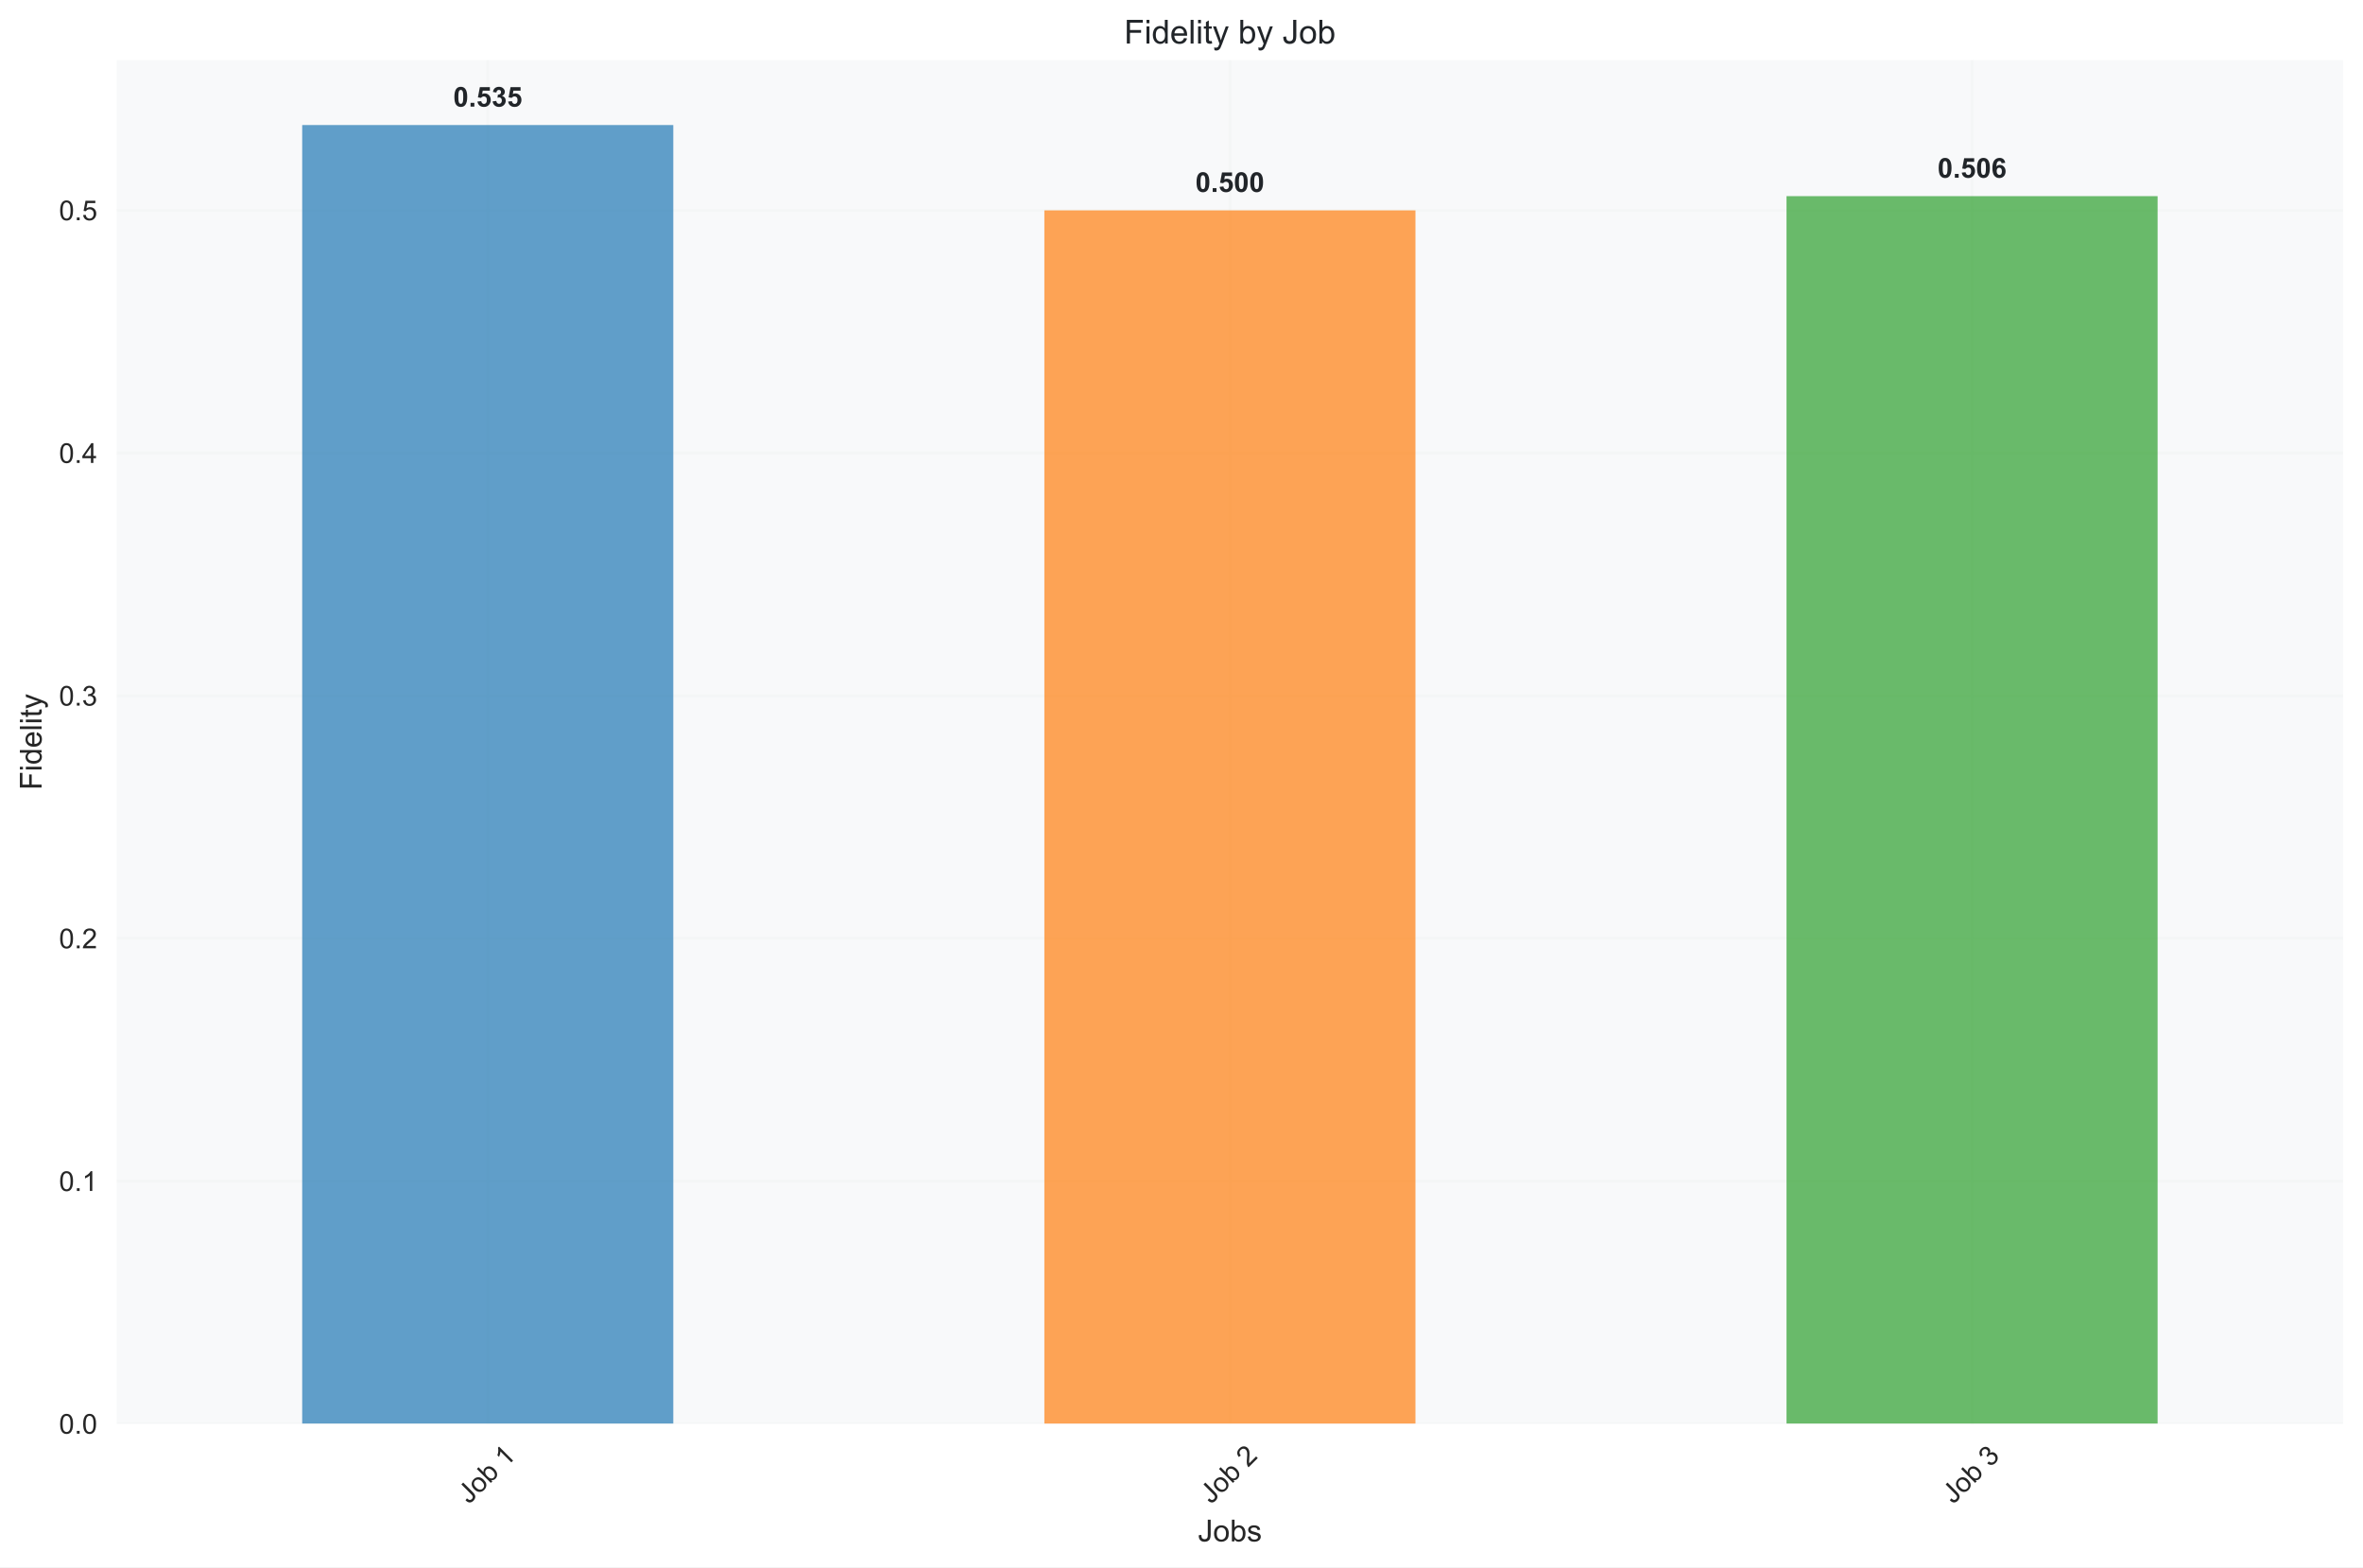
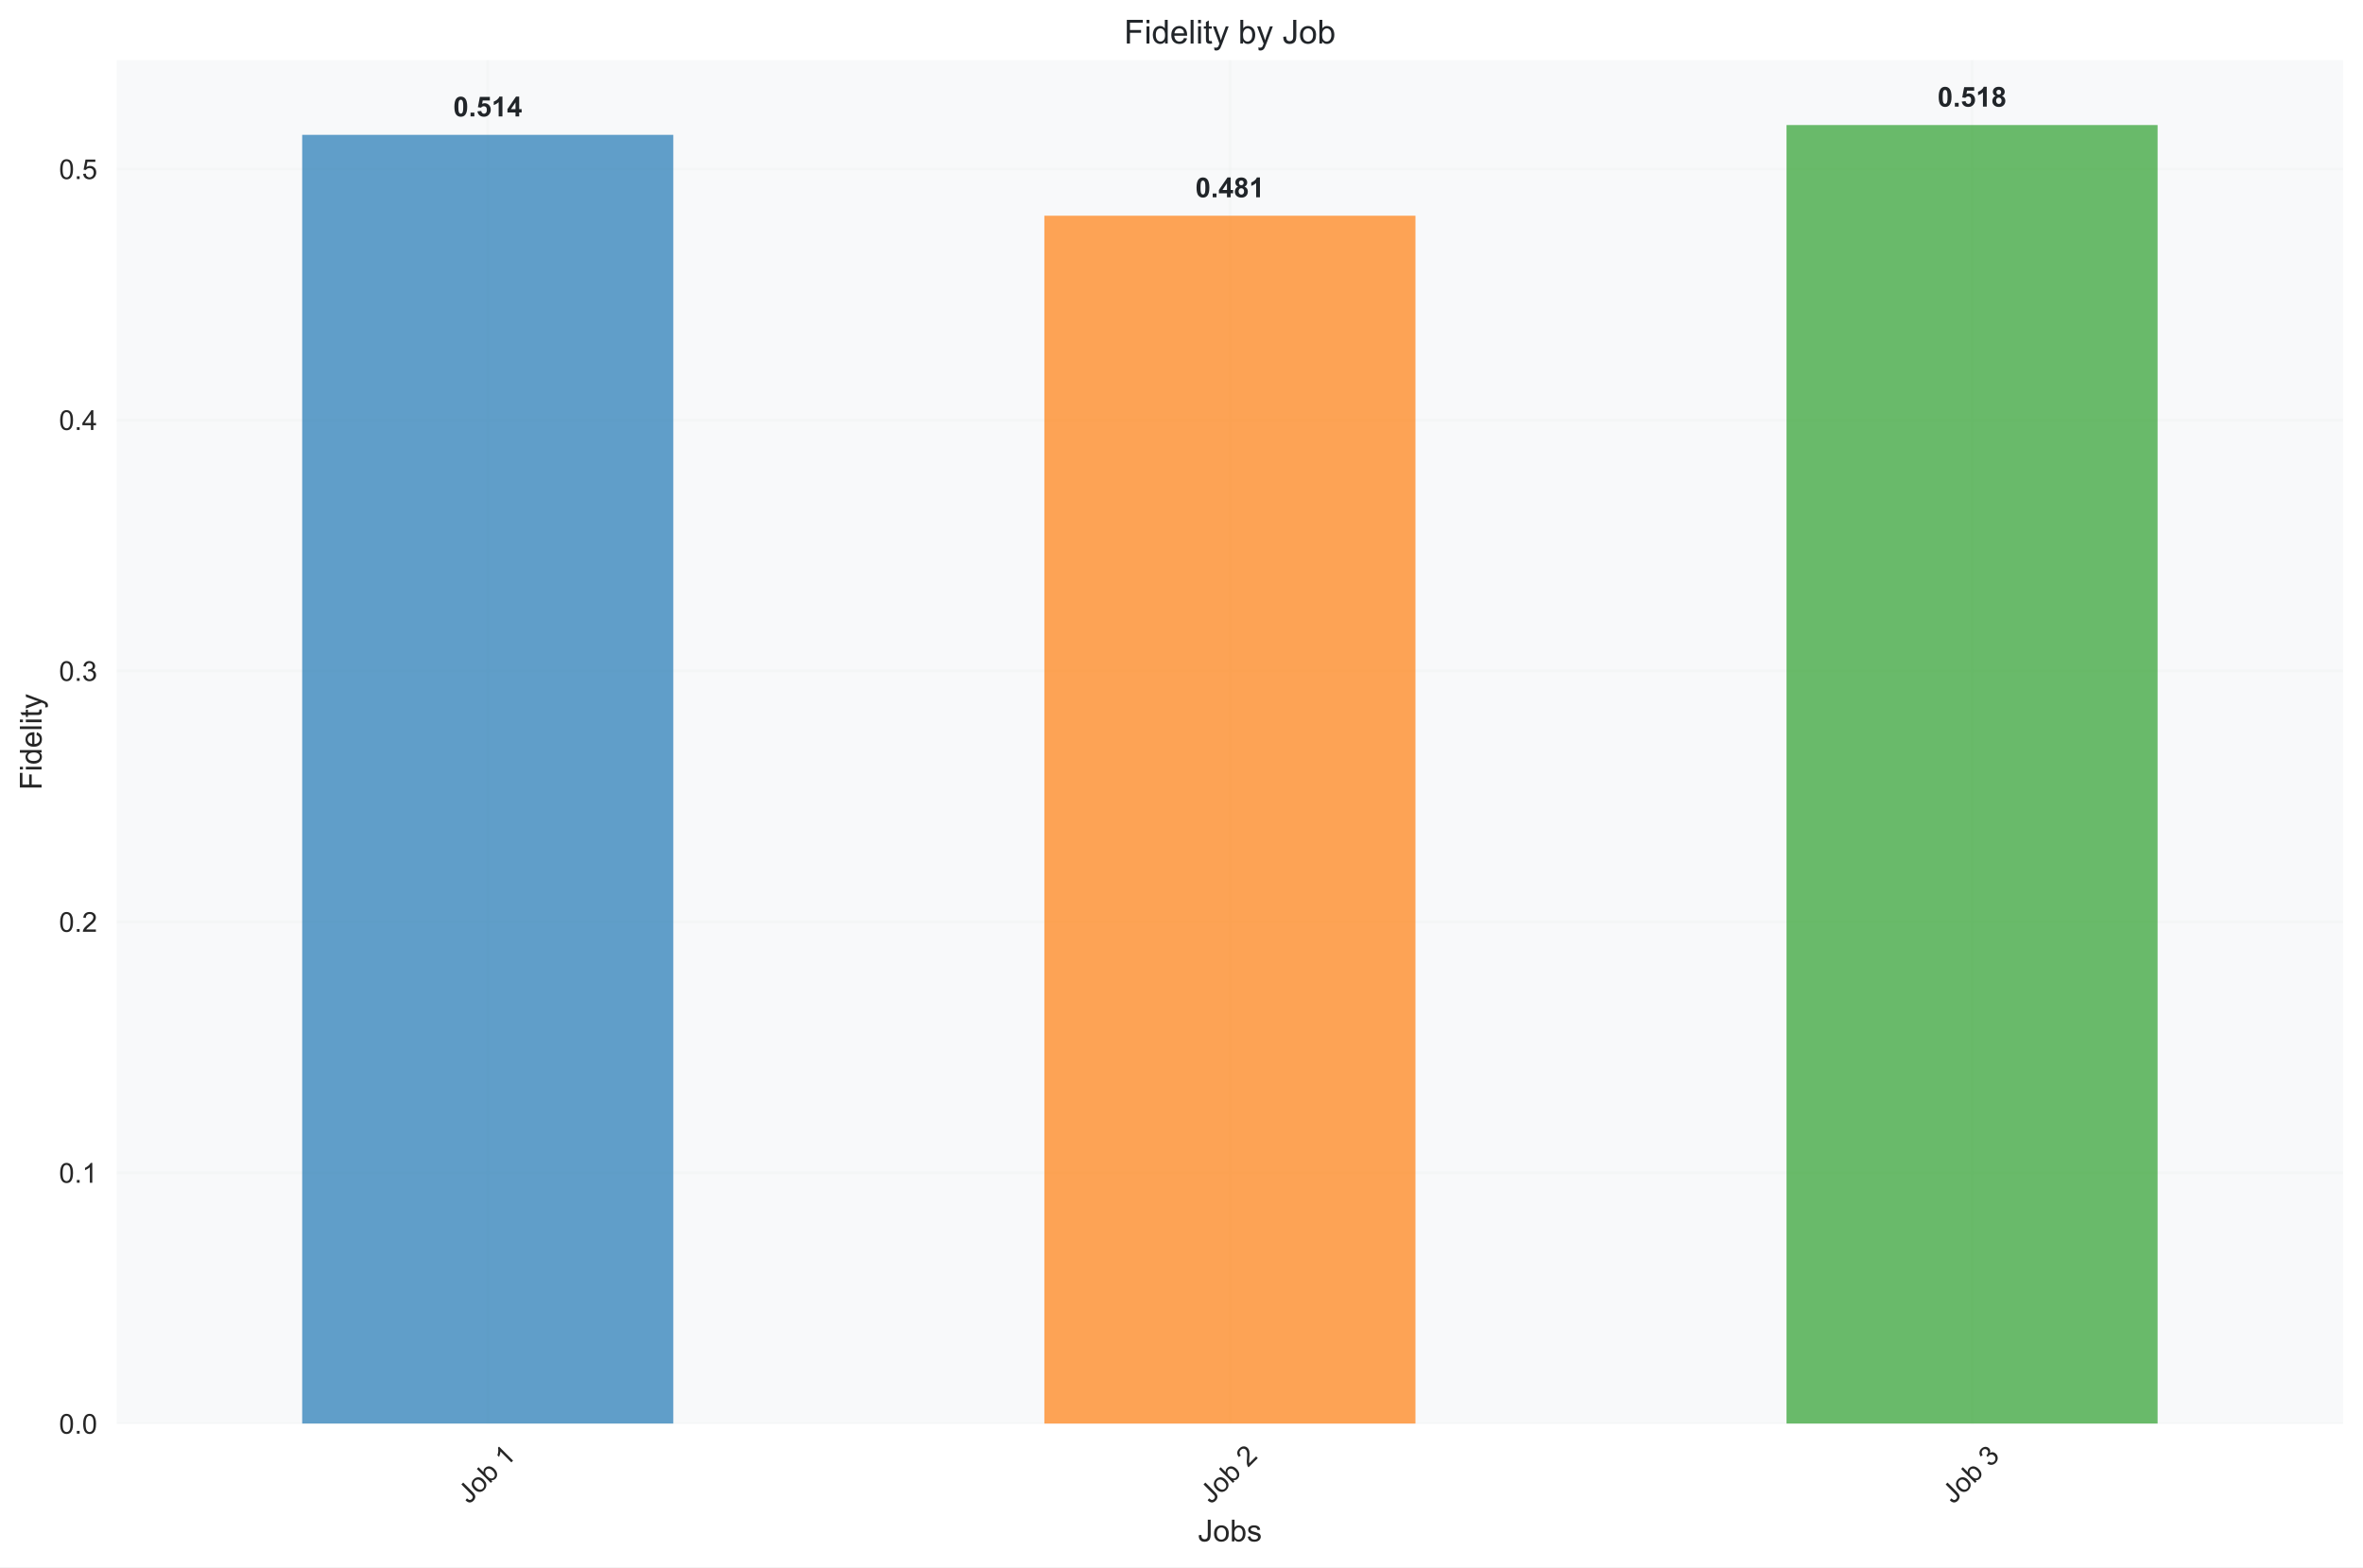
<svg xmlns="http://www.w3.org/2000/svg" xmlns:xlink="http://www.w3.org/1999/xlink" width="856.544pt" height="568.148pt" viewBox="0 0 856.544 568.148" version="1.1">
  <defs>
    <style type="text/css">*{stroke-linejoin: round; stroke-linecap: butt}</style>
  </defs>
  <g id="figure_1">
    <g id="patch_1">
      <path d="M 0 568.148  L 856.544 568.148  L 856.544 0  L 0 0  z " style="fill: #ffffff" />
    </g>
    <g id="axes_1">
      <g id="patch_2">
        <path d="M 42.289 516.125  L 849.344 516.125  L 849.344 21.789  L 42.289 21.789  z " style="fill: #f8f9fa" />
      </g>
      <g id="matplotlib.axis_1">
        <g id="xtick_1">
          <g id="line2d_1">
-             <path d="M 176.798 516.125  L 176.798 21.789  " clip-path="url(#p965c7fe138)" style="fill: none; stroke: #e9ecef; stroke-opacity: 0.3; stroke-linecap: round" />
+             <path d="M 176.798 516.125  L 176.798 21.789  " clip-path="url(#p103168b4c0)" style="fill: none; stroke: #e9ecef; stroke-opacity: 0.3; stroke-linecap: round" />
          </g>
          <g id="line2d_2" />
          <g id="text_1">
            <g style="fill: #262626" transform="translate(169.9777 545.4825) rotate(-45) scale(0.1 -0.1)">
              <defs>
                <path id="ArialMT-4a" d="M 184 1300  L 731 1375  Q 753 850 928 656  Q 1103 463 1413 463  Q 1641 463 1806 567  Q 1972 672 2034 851  Q 2097 1031 2097 1425  L 2097 4581  L 2703 4581  L 2703 1459  Q 2703 884 2564 568  Q 2425 253 2123 87  Q 1822 -78 1416 -78  Q 813 -78 492 269  Q 172 616 184 1300  z " transform="scale(0.015625)" />
                <path id="ArialMT-6f" d="M 213 1659  Q 213 2581 725 3025  Q 1153 3394 1769 3394  Q 2453 3394 2887 2945  Q 3322 2497 3322 1706  Q 3322 1066 3130 698  Q 2938 331 2570 128  Q 2203 -75 1769 -75  Q 1072 -75 642 372  Q 213 819 213 1659  z M 791 1659  Q 791 1022 1069 705  Q 1347 388 1769 388  Q 2188 388 2466 706  Q 2744 1025 2744 1678  Q 2744 2294 2464 2611  Q 2184 2928 1769 2928  Q 1347 2928 1069 2612  Q 791 2297 791 1659  z " transform="scale(0.015625)" />
                <path id="ArialMT-62" d="M 941 0  L 419 0  L 419 4581  L 981 4581  L 981 2947  Q 1338 3394 1891 3394  Q 2197 3394 2470 3270  Q 2744 3147 2920 2923  Q 3097 2700 3197 2384  Q 3297 2069 3297 1709  Q 3297 856 2875 390  Q 2453 -75 1863 -75  Q 1275 -75 941 416  L 941 0  z M 934 1684  Q 934 1088 1097 822  Q 1363 388 1816 388  Q 2184 388 2453 708  Q 2722 1028 2722 1663  Q 2722 2313 2464 2622  Q 2206 2931 1841 2931  Q 1472 2931 1203 2611  Q 934 2291 934 1684  z " transform="scale(0.015625)" />
                <path id="ArialMT-20" transform="scale(0.015625)" />
                <path id="ArialMT-31" d="M 2384 0  L 1822 0  L 1822 3584  Q 1619 3391 1289 3197  Q 959 3003 697 2906  L 697 3450  Q 1169 3672 1522 3987  Q 1875 4303 2022 4600  L 2384 4600  L 2384 0  z " transform="scale(0.015625)" />
              </defs>
              <use xlink:href="#ArialMT-4a" />
              <use xlink:href="#ArialMT-6f" transform="translate(50 0)" />
              <use xlink:href="#ArialMT-62" transform="translate(105.6152 0)" />
              <use xlink:href="#ArialMT-20" transform="translate(161.2305 0)" />
              <use xlink:href="#ArialMT-31" transform="translate(189.0137 0)" />
            </g>
          </g>
        </g>
        <g id="xtick_2">
          <g id="line2d_3">
-             <path d="M 445.816 516.125  L 445.816 21.789  " clip-path="url(#p965c7fe138)" style="fill: none; stroke: #e9ecef; stroke-opacity: 0.3; stroke-linecap: round" />
+             <path d="M 445.816 516.125  L 445.816 21.789  " clip-path="url(#p103168b4c0)" style="fill: none; stroke: #e9ecef; stroke-opacity: 0.3; stroke-linecap: round" />
          </g>
          <g id="line2d_4" />
          <g id="text_2">
            <g style="fill: #262626" transform="translate(438.996 545.4825) rotate(-45) scale(0.1 -0.1)">
              <defs>
                <path id="ArialMT-32" d="M 3222 541  L 3222 0  L 194 0  Q 188 203 259 391  Q 375 700 629 1000  Q 884 1300 1366 1694  Q 2113 2306 2375 2664  Q 2638 3022 2638 3341  Q 2638 3675 2398 3904  Q 2159 4134 1775 4134  Q 1369 4134 1125 3890  Q 881 3647 878 3216  L 300 3275  Q 359 3922 746 4261  Q 1134 4600 1788 4600  Q 2447 4600 2831 4234  Q 3216 3869 3216 3328  Q 3216 3053 3103 2787  Q 2991 2522 2730 2228  Q 2469 1934 1863 1422  Q 1356 997 1212 845  Q 1069 694 975 541  L 3222 541  z " transform="scale(0.015625)" />
              </defs>
              <use xlink:href="#ArialMT-4a" />
              <use xlink:href="#ArialMT-6f" transform="translate(50 0)" />
              <use xlink:href="#ArialMT-62" transform="translate(105.6152 0)" />
              <use xlink:href="#ArialMT-20" transform="translate(161.2305 0)" />
              <use xlink:href="#ArialMT-32" transform="translate(189.0137 0)" />
            </g>
          </g>
        </g>
        <g id="xtick_3">
          <g id="line2d_5">
-             <path d="M 714.835 516.125  L 714.835 21.789  " clip-path="url(#p965c7fe138)" style="fill: none; stroke: #e9ecef; stroke-opacity: 0.3; stroke-linecap: round" />
+             <path d="M 714.835 516.125  L 714.835 21.789  " clip-path="url(#p103168b4c0)" style="fill: none; stroke: #e9ecef; stroke-opacity: 0.3; stroke-linecap: round" />
          </g>
          <g id="line2d_6" />
          <g id="text_3">
            <g style="fill: #262626" transform="translate(708.0143 545.4825) rotate(-45) scale(0.1 -0.1)">
              <defs>
                <path id="ArialMT-33" d="M 269 1209  L 831 1284  Q 928 806 1161 595  Q 1394 384 1728 384  Q 2125 384 2398 659  Q 2672 934 2672 1341  Q 2672 1728 2419 1979  Q 2166 2231 1775 2231  Q 1616 2231 1378 2169  L 1441 2663  Q 1497 2656 1531 2656  Q 1891 2656 2178 2843  Q 2466 3031 2466 3422  Q 2466 3731 2256 3934  Q 2047 4138 1716 4138  Q 1388 4138 1169 3931  Q 950 3725 888 3313  L 325 3413  Q 428 3978 793 4289  Q 1159 4600 1703 4600  Q 2078 4600 2393 4439  Q 2709 4278 2876 4000  Q 3044 3722 3044 3409  Q 3044 3113 2884 2869  Q 2725 2625 2413 2481  Q 2819 2388 3044 2092  Q 3269 1797 3269 1353  Q 3269 753 2831 336  Q 2394 -81 1725 -81  Q 1122 -81 723 278  Q 325 638 269 1209  z " transform="scale(0.015625)" />
              </defs>
              <use xlink:href="#ArialMT-4a" />
              <use xlink:href="#ArialMT-6f" transform="translate(50 0)" />
              <use xlink:href="#ArialMT-62" transform="translate(105.6152 0)" />
              <use xlink:href="#ArialMT-20" transform="translate(161.2305 0)" />
              <use xlink:href="#ArialMT-33" transform="translate(189.0137 0)" />
            </g>
          </g>
        </g>
        <g id="text_4">
          <g style="fill: #262626" transform="translate(434.1992 558.7614) scale(0.11 -0.11)">
            <defs>
              <path id="ArialMT-73" d="M 197 991  L 753 1078  Q 800 744 1014 566  Q 1228 388 1613 388  Q 2000 388 2187 545  Q 2375 703 2375 916  Q 2375 1106 2209 1216  Q 2094 1291 1634 1406  Q 1016 1563 777 1677  Q 538 1791 414 1992  Q 291 2194 291 2438  Q 291 2659 392 2848  Q 494 3038 669 3163  Q 800 3259 1026 3326  Q 1253 3394 1513 3394  Q 1903 3394 2198 3281  Q 2494 3169 2634 2976  Q 2775 2784 2828 2463  L 2278 2388  Q 2241 2644 2061 2787  Q 1881 2931 1553 2931  Q 1166 2931 1000 2803  Q 834 2675 834 2503  Q 834 2394 903 2306  Q 972 2216 1119 2156  Q 1203 2125 1616 2013  Q 2213 1853 2448 1751  Q 2684 1650 2818 1456  Q 2953 1263 2953 975  Q 2953 694 2789 445  Q 2625 197 2315 61  Q 2006 -75 1616 -75  Q 969 -75 630 194  Q 291 463 197 991  z " transform="scale(0.015625)" />
            </defs>
            <use xlink:href="#ArialMT-4a" />
            <use xlink:href="#ArialMT-6f" transform="translate(50 0)" />
            <use xlink:href="#ArialMT-62" transform="translate(105.6152 0)" />
            <use xlink:href="#ArialMT-73" transform="translate(161.2305 0)" />
          </g>
        </g>
      </g>
      <g id="matplotlib.axis_2">
        <g id="ytick_1">
          <g id="line2d_7">
-             <path d="M 42.289 516.125  L 849.344 516.125  " clip-path="url(#p965c7fe138)" style="fill: none; stroke: #e9ecef; stroke-opacity: 0.3; stroke-linecap: round" />
+             <path d="M 42.289 516.125  L 849.344 516.125  " clip-path="url(#p103168b4c0)" style="fill: none; stroke: #e9ecef; stroke-opacity: 0.3; stroke-linecap: round" />
          </g>
          <g id="line2d_8" />
          <g id="text_5">
            <g style="fill: #262626" transform="translate(21.38875 519.7035) scale(0.1 -0.1)">
              <defs>
                <path id="ArialMT-30" d="M 266 2259  Q 266 3072 433 3567  Q 600 4063 929 4331  Q 1259 4600 1759 4600  Q 2128 4600 2406 4451  Q 2684 4303 2865 4023  Q 3047 3744 3150 3342  Q 3253 2941 3253 2259  Q 3253 1453 3087 958  Q 2922 463 2592 192  Q 2263 -78 1759 -78  Q 1097 -78 719 397  Q 266 969 266 2259  z M 844 2259  Q 844 1131 1108 757  Q 1372 384 1759 384  Q 2147 384 2411 759  Q 2675 1134 2675 2259  Q 2675 3391 2411 3762  Q 2147 4134 1753 4134  Q 1366 4134 1134 3806  Q 844 3388 844 2259  z " transform="scale(0.015625)" />
                <path id="ArialMT-2e" d="M 581 0  L 581 641  L 1222 641  L 1222 0  L 581 0  z " transform="scale(0.015625)" />
              </defs>
              <use xlink:href="#ArialMT-30" />
              <use xlink:href="#ArialMT-2e" transform="translate(55.61523 0)" />
              <use xlink:href="#ArialMT-30" transform="translate(83.39844 0)" />
            </g>
          </g>
        </g>
        <g id="ytick_2">
          <g id="line2d_9">
-             <path d="M 42.289 428.151  L 849.344 428.151  " clip-path="url(#p965c7fe138)" style="fill: none; stroke: #e9ecef; stroke-opacity: 0.3; stroke-linecap: round" />
+             <path d="M 42.289 425.163  L 849.344 425.163  " clip-path="url(#p103168b4c0)" style="fill: none; stroke: #e9ecef; stroke-opacity: 0.3; stroke-linecap: round" />
          </g>
          <g id="line2d_10" />
          <g id="text_6">
-             <g style="fill: #262626" transform="translate(21.38875 431.7301) scale(0.1 -0.1)">
+             <g style="fill: #262626" transform="translate(21.38875 428.7423) scale(0.1 -0.1)">
              <use xlink:href="#ArialMT-30" />
              <use xlink:href="#ArialMT-2e" transform="translate(55.61523 0)" />
              <use xlink:href="#ArialMT-31" transform="translate(83.39844 0)" />
            </g>
          </g>
        </g>
        <g id="ytick_3">
          <g id="line2d_11">
-             <path d="M 42.289 340.178  L 849.344 340.178  " clip-path="url(#p965c7fe138)" style="fill: none; stroke: #e9ecef; stroke-opacity: 0.3; stroke-linecap: round" />
+             <path d="M 42.289 334.202  L 849.344 334.202  " clip-path="url(#p103168b4c0)" style="fill: none; stroke: #e9ecef; stroke-opacity: 0.3; stroke-linecap: round" />
          </g>
          <g id="line2d_12" />
          <g id="text_7">
-             <g style="fill: #262626" transform="translate(21.38875 343.7566) scale(0.1 -0.1)">
+             <g style="fill: #262626" transform="translate(21.38875 337.7811) scale(0.1 -0.1)">
              <use xlink:href="#ArialMT-30" />
              <use xlink:href="#ArialMT-2e" transform="translate(55.61523 0)" />
              <use xlink:href="#ArialMT-32" transform="translate(83.39844 0)" />
            </g>
          </g>
        </g>
        <g id="ytick_4">
          <g id="line2d_13">
-             <path d="M 42.289 252.204  L 849.344 252.204  " clip-path="url(#p965c7fe138)" style="fill: none; stroke: #e9ecef; stroke-opacity: 0.3; stroke-linecap: round" />
+             <path d="M 42.289 243.241  L 849.344 243.241  " clip-path="url(#p103168b4c0)" style="fill: none; stroke: #e9ecef; stroke-opacity: 0.3; stroke-linecap: round" />
          </g>
          <g id="line2d_14" />
          <g id="text_8">
-             <g style="fill: #262626" transform="translate(21.38875 255.7832) scale(0.1 -0.1)">
+             <g style="fill: #262626" transform="translate(21.38875 246.8198) scale(0.1 -0.1)">
              <use xlink:href="#ArialMT-30" />
              <use xlink:href="#ArialMT-2e" transform="translate(55.61523 0)" />
              <use xlink:href="#ArialMT-33" transform="translate(83.39844 0)" />
            </g>
          </g>
        </g>
        <g id="ytick_5">
          <g id="line2d_15">
-             <path d="M 42.289 164.231  L 849.344 164.231  " clip-path="url(#p965c7fe138)" style="fill: none; stroke: #e9ecef; stroke-opacity: 0.3; stroke-linecap: round" />
+             <path d="M 42.289 152.28  L 849.344 152.28  " clip-path="url(#p103168b4c0)" style="fill: none; stroke: #e9ecef; stroke-opacity: 0.3; stroke-linecap: round" />
          </g>
          <g id="line2d_16" />
          <g id="text_9">
-             <g style="fill: #262626" transform="translate(21.38875 167.8097) scale(0.1 -0.1)">
+             <g style="fill: #262626" transform="translate(21.38875 155.8586) scale(0.1 -0.1)">
              <defs>
                <path id="ArialMT-34" d="M 2069 0  L 2069 1097  L 81 1097  L 81 1613  L 2172 4581  L 2631 4581  L 2631 1613  L 3250 1613  L 3250 1097  L 2631 1097  L 2631 0  L 2069 0  z M 2069 1613  L 2069 3678  L 634 1613  L 2069 1613  z " transform="scale(0.015625)" />
              </defs>
              <use xlink:href="#ArialMT-30" />
              <use xlink:href="#ArialMT-2e" transform="translate(55.61523 0)" />
              <use xlink:href="#ArialMT-34" transform="translate(83.39844 0)" />
            </g>
          </g>
        </g>
        <g id="ytick_6">
          <g id="line2d_17">
-             <path d="M 42.289 76.257  L 849.344 76.257  " clip-path="url(#p965c7fe138)" style="fill: none; stroke: #e9ecef; stroke-opacity: 0.3; stroke-linecap: round" />
+             <path d="M 42.289 61.318  L 849.344 61.318  " clip-path="url(#p103168b4c0)" style="fill: none; stroke: #e9ecef; stroke-opacity: 0.3; stroke-linecap: round" />
          </g>
          <g id="line2d_18" />
          <g id="text_10">
-             <g style="fill: #262626" transform="translate(21.38875 79.83623) scale(0.1 -0.1)">
+             <g style="fill: #262626" transform="translate(21.38875 64.89734) scale(0.1 -0.1)">
              <defs>
                <path id="ArialMT-35" d="M 266 1200  L 856 1250  Q 922 819 1161 601  Q 1400 384 1738 384  Q 2144 384 2425 690  Q 2706 997 2706 1503  Q 2706 1984 2436 2262  Q 2166 2541 1728 2541  Q 1456 2541 1237 2417  Q 1019 2294 894 2097  L 366 2166  L 809 4519  L 3088 4519  L 3088 3981  L 1259 3981  L 1013 2750  Q 1425 3038 1878 3038  Q 2478 3038 2890 2622  Q 3303 2206 3303 1553  Q 3303 931 2941 478  Q 2500 -78 1738 -78  Q 1113 -78 717 272  Q 322 622 266 1200  z " transform="scale(0.015625)" />
              </defs>
              <use xlink:href="#ArialMT-30" />
              <use xlink:href="#ArialMT-2e" transform="translate(55.61523 0)" />
              <use xlink:href="#ArialMT-35" transform="translate(83.39844 0)" />
            </g>
          </g>
        </g>
        <g id="text_11">
          <g style="fill: #262626" transform="translate(15.07359 286.3774) rotate(-90) scale(0.11 -0.11)">
            <defs>
              <path id="ArialMT-46" d="M 525 0  L 525 4581  L 3616 4581  L 3616 4041  L 1131 4041  L 1131 2622  L 3281 2622  L 3281 2081  L 1131 2081  L 1131 0  L 525 0  z " transform="scale(0.015625)" />
              <path id="ArialMT-69" d="M 425 3934  L 425 4581  L 988 4581  L 988 3934  L 425 3934  z M 425 0  L 425 3319  L 988 3319  L 988 0  L 425 0  z " transform="scale(0.015625)" />
              <path id="ArialMT-64" d="M 2575 0  L 2575 419  Q 2259 -75 1647 -75  Q 1250 -75 917 144  Q 584 363 401 755  Q 219 1147 219 1656  Q 219 2153 384 2558  Q 550 2963 881 3178  Q 1213 3394 1622 3394  Q 1922 3394 2156 3267  Q 2391 3141 2538 2938  L 2538 4581  L 3097 4581  L 3097 0  L 2575 0  z M 797 1656  Q 797 1019 1065 703  Q 1334 388 1700 388  Q 2069 388 2326 689  Q 2584 991 2584 1609  Q 2584 2291 2321 2609  Q 2059 2928 1675 2928  Q 1300 2928 1048 2622  Q 797 2316 797 1656  z " transform="scale(0.015625)" />
              <path id="ArialMT-65" d="M 2694 1069  L 3275 997  Q 3138 488 2766 206  Q 2394 -75 1816 -75  Q 1088 -75 661 373  Q 234 822 234 1631  Q 234 2469 665 2931  Q 1097 3394 1784 3394  Q 2450 3394 2872 2941  Q 3294 2488 3294 1666  Q 3294 1616 3291 1516  L 816 1516  Q 847 969 1125 678  Q 1403 388 1819 388  Q 2128 388 2347 550  Q 2566 713 2694 1069  z M 847 1978  L 2700 1978  Q 2663 2397 2488 2606  Q 2219 2931 1791 2931  Q 1403 2931 1139 2672  Q 875 2413 847 1978  z " transform="scale(0.015625)" />
              <path id="ArialMT-6c" d="M 409 0  L 409 4581  L 972 4581  L 972 0  L 409 0  z " transform="scale(0.015625)" />
              <path id="ArialMT-74" d="M 1650 503  L 1731 6  Q 1494 -44 1306 -44  Q 1000 -44 831 53  Q 663 150 594 308  Q 525 466 525 972  L 525 2881  L 113 2881  L 113 3319  L 525 3319  L 525 4141  L 1084 4478  L 1084 3319  L 1650 3319  L 1650 2881  L 1084 2881  L 1084 941  Q 1084 700 1114 631  Q 1144 563 1211 522  Q 1278 481 1403 481  Q 1497 481 1650 503  z " transform="scale(0.015625)" />
              <path id="ArialMT-79" d="M 397 -1278  L 334 -750  Q 519 -800 656 -800  Q 844 -800 956 -737  Q 1069 -675 1141 -563  Q 1194 -478 1313 -144  Q 1328 -97 1363 -6  L 103 3319  L 709 3319  L 1400 1397  Q 1534 1031 1641 628  Q 1738 1016 1872 1384  L 2581 3319  L 3144 3319  L 1881 -56  Q 1678 -603 1566 -809  Q 1416 -1088 1222 -1217  Q 1028 -1347 759 -1347  Q 597 -1347 397 -1278  z " transform="scale(0.015625)" />
            </defs>
            <use xlink:href="#ArialMT-46" />
            <use xlink:href="#ArialMT-69" transform="translate(61.08398 0)" />
            <use xlink:href="#ArialMT-64" transform="translate(83.30078 0)" />
            <use xlink:href="#ArialMT-65" transform="translate(138.916 0)" />
            <use xlink:href="#ArialMT-6c" transform="translate(194.5312 0)" />
            <use xlink:href="#ArialMT-69" transform="translate(216.748 0)" />
            <use xlink:href="#ArialMT-74" transform="translate(238.9648 0)" />
            <use xlink:href="#ArialMT-79" transform="translate(266.748 0)" />
          </g>
        </g>
      </g>
      <g id="patch_3">
-         <path d="M 109.543 516.125  L 244.053 516.125  L 244.053 45.329  L 109.543 45.329  z " clip-path="url(#p965c7fe138)" style="fill: #1f77b4; opacity: 0.7" />
+         <path d="M 109.543 516.125  L 244.053 516.125  L 244.053 48.882  L 109.543 48.882  z " clip-path="url(#p103168b4c0)" style="fill: #1f77b4; opacity: 0.7" />
      </g>
      <g id="patch_4">
-         <path d="M 378.562 516.125  L 513.071 516.125  L 513.071 76.257  L 378.562 76.257  z " clip-path="url(#p965c7fe138)" style="fill: #ff7f0e; opacity: 0.7" />
+         <path d="M 378.562 516.125  L 513.071 516.125  L 513.071 78.196  L 378.562 78.196  z " clip-path="url(#p103168b4c0)" style="fill: #ff7f0e; opacity: 0.7" />
      </g>
      <g id="patch_5">
-         <path d="M 647.58 516.125  L 782.089 516.125  L 782.089 71.103  L 647.58 71.103  z " clip-path="url(#p965c7fe138)" style="fill: #2ca02c; opacity: 0.7" />
+         <path d="M 647.58 516.125  L 782.089 516.125  L 782.089 45.329  L 647.58 45.329  z " clip-path="url(#p103168b4c0)" style="fill: #2ca02c; opacity: 0.7" />
      </g>
      <g id="patch_6">
        <path d="M 42.289 516.125  L 42.289 21.789  " style="fill: none" />
      </g>
      <g id="patch_7">
        <path d="M 849.344 516.125  L 849.344 21.789  " style="fill: none" />
      </g>
      <g id="patch_8">
        <path d="M 42.289 516.125  L 849.344 516.125  " style="fill: none" />
      </g>
      <g id="patch_9">
        <path d="M 42.289 21.789  L 849.344 21.789  " style="fill: none" />
      </g>
      <g id="text_12">
-         <g style="fill: #212529" transform="translate(164.287 38.64776) scale(0.1 -0.1)">
+         <g style="fill: #212529" transform="translate(164.287 42.20093) scale(0.1 -0.1)">
          <defs>
            <path id="Arial-BoldMT-30" d="M 1756 4600  Q 2422 4600 2797 4125  Q 3244 3563 3244 2259  Q 3244 959 2794 391  Q 2422 -78 1756 -78  Q 1088 -78 678 436  Q 269 950 269 2269  Q 269 3563 719 4131  Q 1091 4600 1756 4600  z M 1756 3872  Q 1597 3872 1472 3770  Q 1347 3669 1278 3406  Q 1188 3066 1188 2259  Q 1188 1453 1269 1151  Q 1350 850 1473 750  Q 1597 650 1756 650  Q 1916 650 2041 751  Q 2166 853 2234 1116  Q 2325 1453 2325 2259  Q 2325 3066 2244 3367  Q 2163 3669 2039 3770  Q 1916 3872 1756 3872  z " transform="scale(0.015625)" />
            <path id="Arial-BoldMT-2e" d="M 459 0  L 459 878  L 1338 878  L 1338 0  L 459 0  z " transform="scale(0.015625)" />
            <path id="Arial-BoldMT-35" d="M 284 1178  L 1159 1269  Q 1197 972 1381 798  Q 1566 625 1806 625  Q 2081 625 2272 848  Q 2463 1072 2463 1522  Q 2463 1944 2273 2155  Q 2084 2366 1781 2366  Q 1403 2366 1103 2031  L 391 2134  L 841 4519  L 3163 4519  L 3163 3697  L 1506 3697  L 1369 2919  Q 1663 3066 1969 3066  Q 2553 3066 2959 2641  Q 3366 2216 3366 1538  Q 3366 972 3038 528  Q 2591 -78 1797 -78  Q 1163 -78 763 262  Q 363 603 284 1178  z " transform="scale(0.015625)" />
-             <path id="Arial-BoldMT-33" d="M 241 1216  L 1091 1319  Q 1131 994 1309 822  Q 1488 650 1741 650  Q 2013 650 2198 856  Q 2384 1063 2384 1413  Q 2384 1744 2206 1937  Q 2028 2131 1772 2131  Q 1603 2131 1369 2066  L 1466 2781  Q 1822 2772 2009 2936  Q 2197 3100 2197 3372  Q 2197 3603 2059 3740  Q 1922 3878 1694 3878  Q 1469 3878 1309 3722  Q 1150 3566 1116 3266  L 306 3403  Q 391 3819 561 4067  Q 731 4316 1036 4458  Q 1341 4600 1719 4600  Q 2366 4600 2756 4188  Q 3078 3850 3078 3425  Q 3078 2822 2419 2463  Q 2813 2378 3048 2084  Q 3284 1791 3284 1375  Q 3284 772 2843 347  Q 2403 -78 1747 -78  Q 1125 -78 715 280  Q 306 638 241 1216  z " transform="scale(0.015625)" />
+             <path id="Arial-BoldMT-31" d="M 2519 0  L 1641 0  L 1641 3309  Q 1159 2859 506 2644  L 506 3441  Q 850 3553 1253 3867  Q 1656 4181 1806 4600  L 2519 4600  L 2519 0  z " transform="scale(0.015625)" />
+             <path id="Arial-BoldMT-34" d="M 1994 0  L 1994 922  L 119 922  L 119 1691  L 2106 4600  L 2844 4600  L 2844 1694  L 3413 1694  L 3413 922  L 2844 922  L 2844 0  L 1994 0  z M 1994 1694  L 1994 3259  L 941 1694  L 1994 1694  z " transform="scale(0.015625)" />
          </defs>
          <use xlink:href="#Arial-BoldMT-30" />
          <use xlink:href="#Arial-BoldMT-2e" transform="translate(55.61523 0)" />
          <use xlink:href="#Arial-BoldMT-35" transform="translate(83.39844 0)" />
-           <use xlink:href="#Arial-BoldMT-33" transform="translate(139.0137 0)" />
-           <use xlink:href="#Arial-BoldMT-35" transform="translate(194.6289 0)" />
+           <use xlink:href="#Arial-BoldMT-31" transform="translate(139.0137 0)" />
+           <use xlink:href="#Arial-BoldMT-34" transform="translate(194.6289 0)" />
        </g>
      </g>
      <g id="text_13">
-         <g style="fill: #212529" transform="translate(433.3053 69.57593) scale(0.1 -0.1)">
+         <g style="fill: #212529" transform="translate(433.3053 71.51461) scale(0.1 -0.1)">
+           <defs>
+             <path id="Arial-BoldMT-38" d="M 1025 2472  Q 684 2616 529 2867  Q 375 3119 375 3419  Q 375 3931 733 4265  Q 1091 4600 1750 4600  Q 2403 4600 2764 4265  Q 3125 3931 3125 3419  Q 3125 3100 2959 2851  Q 2794 2603 2494 2472  Q 2875 2319 3073 2025  Q 3272 1731 3272 1347  Q 3272 713 2867 316  Q 2463 -81 1791 -81  Q 1166 -81 750 247  Q 259 634 259 1309  Q 259 1681 443 1992  Q 628 2303 1025 2472  z M 1206 3356  Q 1206 3094 1354 2947  Q 1503 2800 1750 2800  Q 2000 2800 2150 2948  Q 2300 3097 2300 3359  Q 2300 3606 2151 3754  Q 2003 3903 1759 3903  Q 1506 3903 1356 3753  Q 1206 3603 1206 3356  z M 1125 1394  Q 1125 1031 1311 828  Q 1497 625 1775 625  Q 2047 625 2225 820  Q 2403 1016 2403 1384  Q 2403 1706 2222 1901  Q 2041 2097 1763 2097  Q 1441 2097 1283 1875  Q 1125 1653 1125 1394  z " transform="scale(0.015625)" />
+           </defs>
+           <use xlink:href="#Arial-BoldMT-30" />
+           <use xlink:href="#Arial-BoldMT-2e" transform="translate(55.61523 0)" />
+           <use xlink:href="#Arial-BoldMT-34" transform="translate(83.39844 0)" />
+           <use xlink:href="#Arial-BoldMT-38" transform="translate(139.0137 0)" />
+           <use xlink:href="#Arial-BoldMT-31" transform="translate(194.6289 0)" />
+         </g>
+       </g>
+       <g id="text_14">
+         <g style="fill: #212529" transform="translate(702.3236 38.64776) scale(0.1 -0.1)">
          <use xlink:href="#Arial-BoldMT-30" />
          <use xlink:href="#Arial-BoldMT-2e" transform="translate(55.61523 0)" />
          <use xlink:href="#Arial-BoldMT-35" transform="translate(83.39844 0)" />
-           <use xlink:href="#Arial-BoldMT-30" transform="translate(139.0137 0)" />
-           <use xlink:href="#Arial-BoldMT-30" transform="translate(194.6289 0)" />
-         </g>
-       </g>
-       <g id="text_14">
-         <g style="fill: #212529" transform="translate(702.3236 64.42123) scale(0.1 -0.1)">
-           <defs>
-             <path id="Arial-BoldMT-36" d="M 3247 3459  L 2397 3366  Q 2366 3628 2234 3753  Q 2103 3878 1894 3878  Q 1616 3878 1423 3628  Q 1231 3378 1181 2588  Q 1509 2975 1997 2975  Q 2547 2975 2939 2556  Q 3331 2138 3331 1475  Q 3331 772 2918 347  Q 2506 -78 1859 -78  Q 1166 -78 719 461  Q 272 1000 272 2228  Q 272 3488 737 4044  Q 1203 4600 1947 4600  Q 2469 4600 2811 4308  Q 3153 4016 3247 3459  z M 1256 1544  Q 1256 1116 1453 883  Q 1650 650 1903 650  Q 2147 650 2309 840  Q 2472 1031 2472 1466  Q 2472 1913 2297 2120  Q 2122 2328 1859 2328  Q 1606 2328 1431 2129  Q 1256 1931 1256 1544  z " transform="scale(0.015625)" />
-           </defs>
-           <use xlink:href="#Arial-BoldMT-30" />
-           <use xlink:href="#Arial-BoldMT-2e" transform="translate(55.61523 0)" />
-           <use xlink:href="#Arial-BoldMT-35" transform="translate(83.39844 0)" />
-           <use xlink:href="#Arial-BoldMT-30" transform="translate(139.0137 0)" />
-           <use xlink:href="#Arial-BoldMT-36" transform="translate(194.6289 0)" />
+           <use xlink:href="#Arial-BoldMT-31" transform="translate(139.0137 0)" />
+           <use xlink:href="#Arial-BoldMT-38" transform="translate(194.6289 0)" />
        </g>
      </g>
      <g id="text_15">
        <g style="fill: #212529" transform="translate(407.4688 15.78937) scale(0.12 -0.12)">
          <use xlink:href="#ArialMT-46" />
          <use xlink:href="#ArialMT-69" transform="translate(61.08398 0)" />
          <use xlink:href="#ArialMT-64" transform="translate(83.30078 0)" />
          <use xlink:href="#ArialMT-65" transform="translate(138.916 0)" />
          <use xlink:href="#ArialMT-6c" transform="translate(194.5312 0)" />
          <use xlink:href="#ArialMT-69" transform="translate(216.748 0)" />
          <use xlink:href="#ArialMT-74" transform="translate(238.9648 0)" />
          <use xlink:href="#ArialMT-79" transform="translate(266.748 0)" />
          <use xlink:href="#ArialMT-20" transform="translate(316.748 0)" />
          <use xlink:href="#ArialMT-62" transform="translate(344.5312 0)" />
          <use xlink:href="#ArialMT-79" transform="translate(400.1465 0)" />
          <use xlink:href="#ArialMT-20" transform="translate(450.1465 0)" />
          <use xlink:href="#ArialMT-4a" transform="translate(477.9297 0)" />
          <use xlink:href="#ArialMT-6f" transform="translate(527.9297 0)" />
          <use xlink:href="#ArialMT-62" transform="translate(583.5449 0)" />
        </g>
      </g>
    </g>
  </g>
  <defs>
-     <clipPath id="p965c7fe138">
+     <clipPath id="p103168b4c0">
      <rect x="42.289" y="21.789" width="807.055" height="494.335" />
    </clipPath>
  </defs>
</svg>
